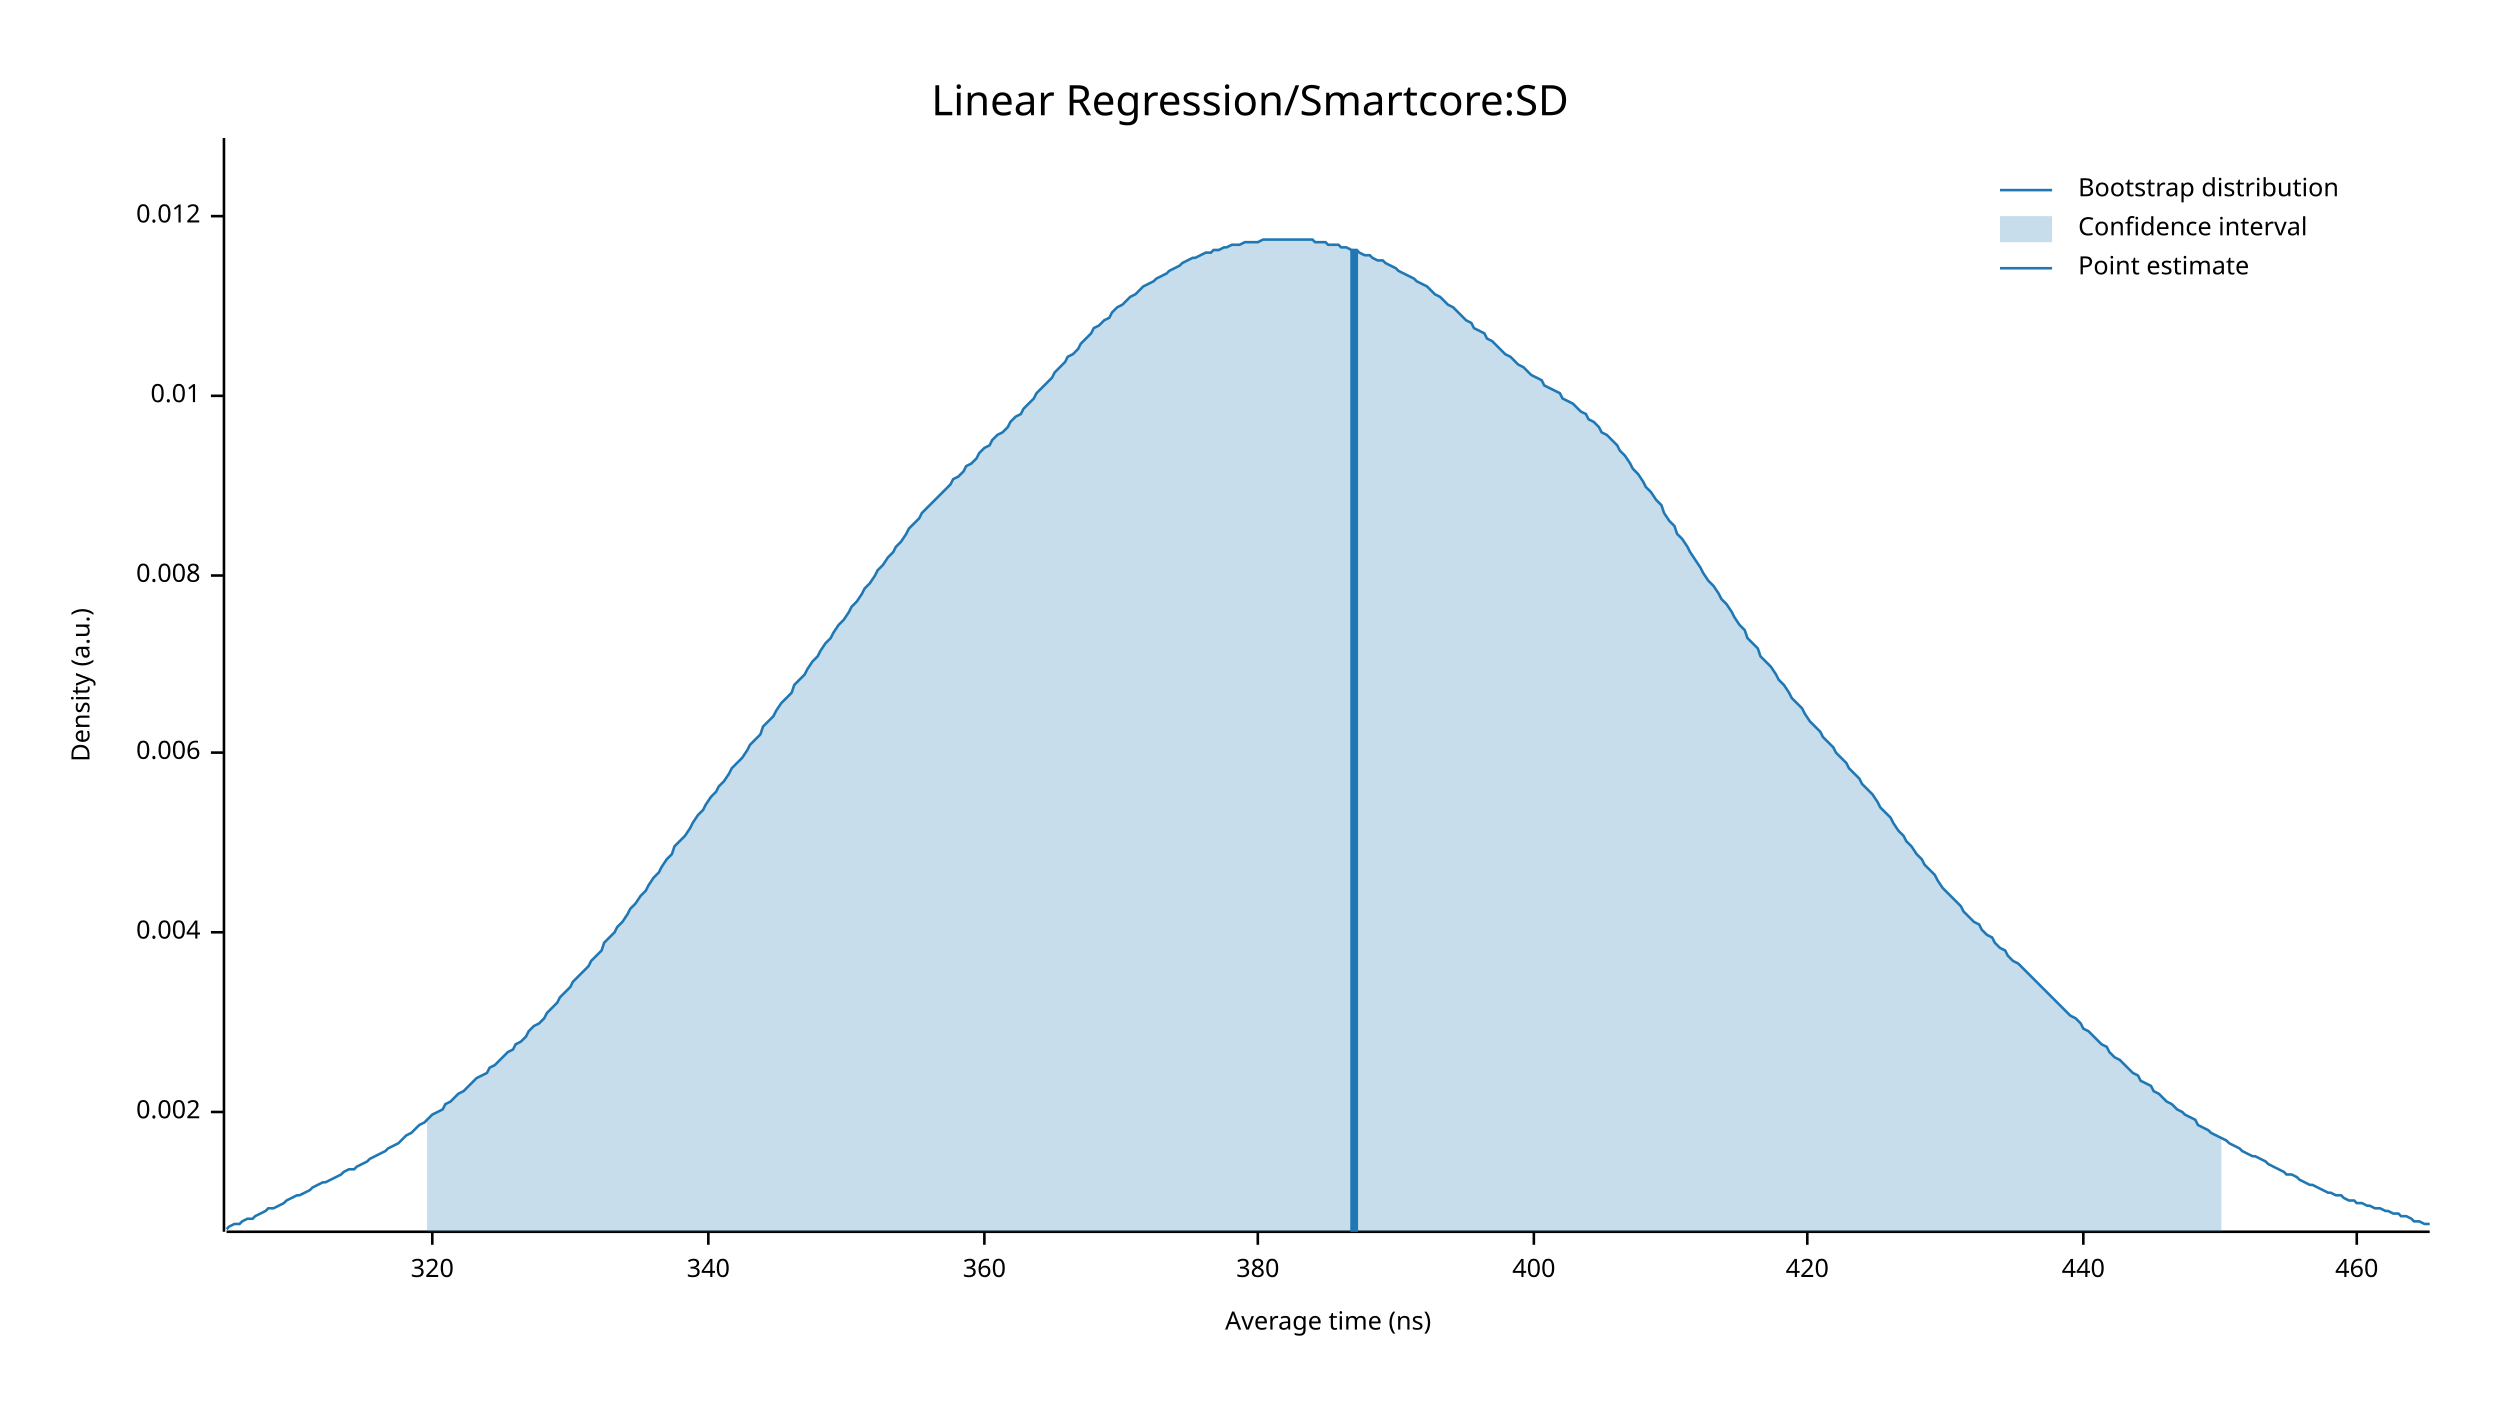
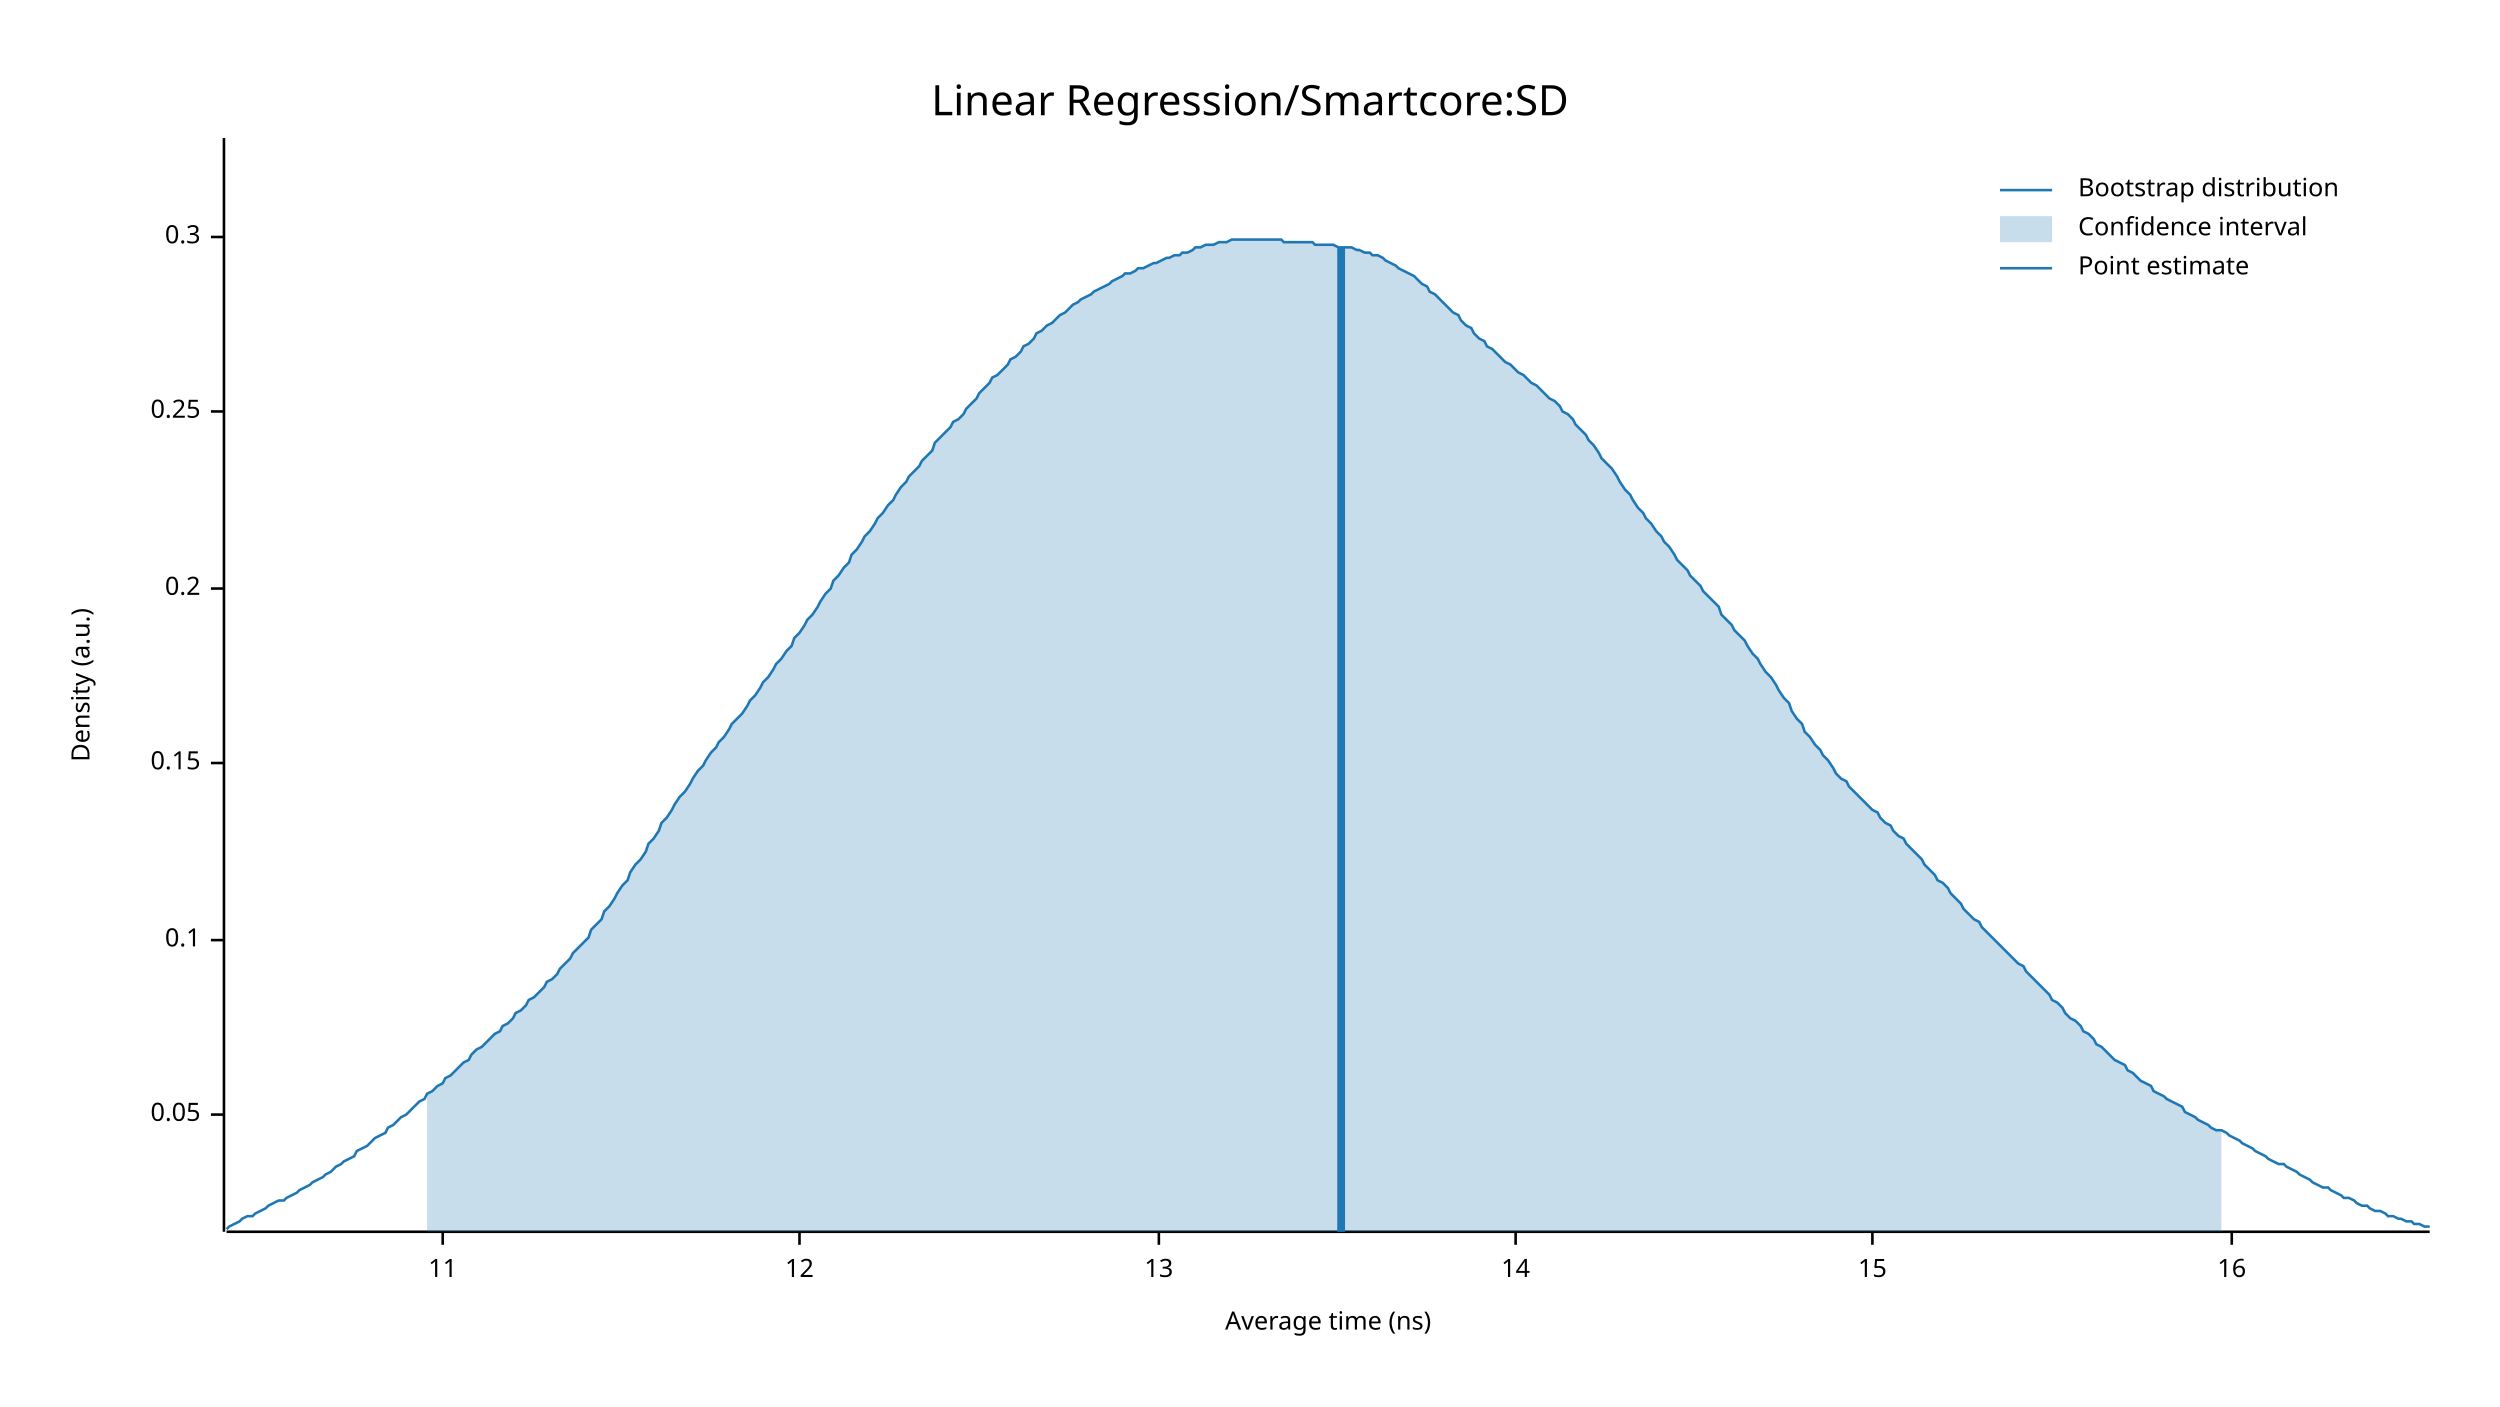
<svg xmlns="http://www.w3.org/2000/svg" width="960" height="540" viewBox="0 0 960 540">
  <text x="480" y="32" dy="0.76em" text-anchor="middle" font-family="sans-serif" font-size="16.129" opacity="1" fill="#000000">
Linear Regression/Smartcore:SD
</text>
  <text x="27" y="263" dy="0.76em" text-anchor="middle" font-family="sans-serif" font-size="9.677" opacity="1" fill="#000000" transform="rotate(270, 27, 263)">
Density (a.u.)
</text>
  <text x="510" y="513" dy="-0.5ex" text-anchor="middle" font-family="sans-serif" font-size="9.677" opacity="1" fill="#000000">
Average time (ns)
</text>
  <polyline fill="none" opacity="1" stroke="#000000" stroke-width="1" points="86,53 86,473 " />
-   <text x="77" y="427" dy="0.5ex" text-anchor="end" font-family="sans-serif" font-size="9.677" opacity="1" fill="#000000">
- 0.002
+   <text x="77" y="428" dy="0.5ex" text-anchor="end" font-family="sans-serif" font-size="9.677" opacity="1" fill="#000000">
+ 0.05
</text>
-   <polyline fill="none" opacity="1" stroke="#000000" stroke-width="1" points="81,427 86,427 " />
-   <text x="77" y="358" dy="0.5ex" text-anchor="end" font-family="sans-serif" font-size="9.677" opacity="1" fill="#000000">
- 0.004
+   <polyline fill="none" opacity="1" stroke="#000000" stroke-width="1" points="81,428 86,428 " />
+   <text x="77" y="361" dy="0.5ex" text-anchor="end" font-family="sans-serif" font-size="9.677" opacity="1" fill="#000000">
+ 0.1
</text>
-   <polyline fill="none" opacity="1" stroke="#000000" stroke-width="1" points="81,358 86,358 " />
-   <text x="77" y="289" dy="0.5ex" text-anchor="end" font-family="sans-serif" font-size="9.677" opacity="1" fill="#000000">
- 0.006
+   <polyline fill="none" opacity="1" stroke="#000000" stroke-width="1" points="81,361 86,361 " />
+   <text x="77" y="293" dy="0.5ex" text-anchor="end" font-family="sans-serif" font-size="9.677" opacity="1" fill="#000000">
+ 0.15
</text>
-   <polyline fill="none" opacity="1" stroke="#000000" stroke-width="1" points="81,289 86,289 " />
-   <text x="77" y="221" dy="0.5ex" text-anchor="end" font-family="sans-serif" font-size="9.677" opacity="1" fill="#000000">
- 0.008
+   <polyline fill="none" opacity="1" stroke="#000000" stroke-width="1" points="81,293 86,293 " />
+   <text x="77" y="226" dy="0.5ex" text-anchor="end" font-family="sans-serif" font-size="9.677" opacity="1" fill="#000000">
+ 0.2
</text>
-   <polyline fill="none" opacity="1" stroke="#000000" stroke-width="1" points="81,221 86,221 " />
-   <text x="77" y="152" dy="0.5ex" text-anchor="end" font-family="sans-serif" font-size="9.677" opacity="1" fill="#000000">
- 0.01
+   <polyline fill="none" opacity="1" stroke="#000000" stroke-width="1" points="81,226 86,226 " />
+   <text x="77" y="158" dy="0.5ex" text-anchor="end" font-family="sans-serif" font-size="9.677" opacity="1" fill="#000000">
+ 0.25
</text>
-   <polyline fill="none" opacity="1" stroke="#000000" stroke-width="1" points="81,152 86,152 " />
-   <text x="77" y="83" dy="0.5ex" text-anchor="end" font-family="sans-serif" font-size="9.677" opacity="1" fill="#000000">
- 0.012
+   <polyline fill="none" opacity="1" stroke="#000000" stroke-width="1" points="81,158 86,158 " />
+   <text x="77" y="91" dy="0.5ex" text-anchor="end" font-family="sans-serif" font-size="9.677" opacity="1" fill="#000000">
+ 0.3
</text>
-   <polyline fill="none" opacity="1" stroke="#000000" stroke-width="1" points="81,83 86,83 " />
+   <polyline fill="none" opacity="1" stroke="#000000" stroke-width="1" points="81,91 86,91 " />
  <polyline fill="none" opacity="1" stroke="#000000" stroke-width="1" points="87,473 933,473 " />
-   <text x="166" y="483" dy="0.76em" text-anchor="middle" font-family="sans-serif" font-size="9.677" opacity="1" fill="#000000">
- 320
+   <text x="170" y="483" dy="0.76em" text-anchor="middle" font-family="sans-serif" font-size="9.677" opacity="1" fill="#000000">
+ 11
</text>
-   <polyline fill="none" opacity="1" stroke="#000000" stroke-width="1" points="166,473 166,478 " />
-   <text x="272" y="483" dy="0.76em" text-anchor="middle" font-family="sans-serif" font-size="9.677" opacity="1" fill="#000000">
- 340
+   <polyline fill="none" opacity="1" stroke="#000000" stroke-width="1" points="170,473 170,478 " />
+   <text x="307" y="483" dy="0.76em" text-anchor="middle" font-family="sans-serif" font-size="9.677" opacity="1" fill="#000000">
+ 12
</text>
-   <polyline fill="none" opacity="1" stroke="#000000" stroke-width="1" points="272,473 272,478 " />
-   <text x="378" y="483" dy="0.76em" text-anchor="middle" font-family="sans-serif" font-size="9.677" opacity="1" fill="#000000">
- 360
+   <polyline fill="none" opacity="1" stroke="#000000" stroke-width="1" points="307,473 307,478 " />
+   <text x="445" y="483" dy="0.76em" text-anchor="middle" font-family="sans-serif" font-size="9.677" opacity="1" fill="#000000">
+ 13
</text>
-   <polyline fill="none" opacity="1" stroke="#000000" stroke-width="1" points="378,473 378,478 " />
-   <text x="483" y="483" dy="0.76em" text-anchor="middle" font-family="sans-serif" font-size="9.677" opacity="1" fill="#000000">
- 380
+   <polyline fill="none" opacity="1" stroke="#000000" stroke-width="1" points="445,473 445,478 " />
+   <text x="582" y="483" dy="0.76em" text-anchor="middle" font-family="sans-serif" font-size="9.677" opacity="1" fill="#000000">
+ 14
</text>
-   <polyline fill="none" opacity="1" stroke="#000000" stroke-width="1" points="483,473 483,478 " />
-   <text x="589" y="483" dy="0.76em" text-anchor="middle" font-family="sans-serif" font-size="9.677" opacity="1" fill="#000000">
- 400
+   <polyline fill="none" opacity="1" stroke="#000000" stroke-width="1" points="582,473 582,478 " />
+   <text x="719" y="483" dy="0.76em" text-anchor="middle" font-family="sans-serif" font-size="9.677" opacity="1" fill="#000000">
+ 15
</text>
-   <polyline fill="none" opacity="1" stroke="#000000" stroke-width="1" points="589,473 589,478 " />
-   <text x="694" y="483" dy="0.76em" text-anchor="middle" font-family="sans-serif" font-size="9.677" opacity="1" fill="#000000">
- 420
+   <polyline fill="none" opacity="1" stroke="#000000" stroke-width="1" points="719,473 719,478 " />
+   <text x="857" y="483" dy="0.76em" text-anchor="middle" font-family="sans-serif" font-size="9.677" opacity="1" fill="#000000">
+ 16
</text>
-   <polyline fill="none" opacity="1" stroke="#000000" stroke-width="1" points="694,473 694,478 " />
-   <text x="800" y="483" dy="0.76em" text-anchor="middle" font-family="sans-serif" font-size="9.677" opacity="1" fill="#000000">
- 440
- </text>
-   <polyline fill="none" opacity="1" stroke="#000000" stroke-width="1" points="800,473 800,478 " />
-   <text x="905" y="483" dy="0.76em" text-anchor="middle" font-family="sans-serif" font-size="9.677" opacity="1" fill="#000000">
- 460
- </text>
-   <polyline fill="none" opacity="1" stroke="#000000" stroke-width="1" points="905,473 905,478 " />
-   <polyline fill="none" opacity="1" stroke="#1F78B4" stroke-width="1" points="87,472 88,471 90,470 92,470 93,469 95,468 97,468 98,467 100,466 102,465 103,464 105,464 107,463 109,462 110,461 112,460 114,459 115,459 117,458 119,457 120,456 122,455 124,454 125,454 127,453 129,452 131,451 132,450 134,449 136,449 137,448 139,447 141,446 142,445 144,444 146,443 148,442 149,441 151,440 153,439 154,438 156,436 158,435 159,434 161,432 163,431 164,430 166,428 168,427 170,426 171,424 173,423 175,421 176,420 178,419 180,417 181,416 183,414 185,413 187,412 188,410 190,409 192,407 193,406 195,404 197,403 198,401 200,400 202,398 203,396 205,394 207,393 209,391 210,389 212,387 214,385 215,383 217,381 219,379 220,377 222,375 224,373 226,371 227,369 229,367 231,365 232,362 234,360 236,358 237,356 239,354 241,351 242,349 244,347 246,344 248,342 249,340 251,337 253,335 254,333 256,330 258,328 259,325 261,323 263,321 265,318 266,316 268,313 270,311 271,309 273,306 275,304 276,302 278,300 280,297 281,295 283,293 285,291 287,288 288,286 290,284 292,282 293,279 295,277 297,275 298,273 300,270 302,268 304,266 305,263 307,261 309,259 310,257 312,254 314,252 315,250 317,247 319,245 320,243 322,240 324,238 326,235 327,233 329,231 331,228 332,226 334,224 336,221 337,219 339,217 341,214 343,212 344,210 346,208 348,205 349,203 351,201 353,199 354,197 356,195 358,193 359,192 361,190 363,188 365,186 366,184 368,183 370,181 371,179 373,178 375,176 376,174 378,172 380,171 381,169 383,167 385,166 387,164 388,162 390,160 392,159 393,157 395,155 397,153 398,151 400,149 402,147 404,145 405,143 407,141 409,139 410,137 412,136 414,134 415,132 417,130 419,128 420,126 422,125 424,123 426,122 427,120 429,118 431,117 432,116 434,114 436,113 437,112 439,110 441,109 443,108 444,107 446,106 448,105 449,104 451,103 453,102 454,101 456,100 458,99 459,99 461,98 463,97 465,97 466,96 468,96 470,95 471,95 473,94 475,94 476,94 478,93 480,93 482,93 483,93 485,92 487,92 488,92 490,92 492,92 493,92 495,92 497,92 498,92 500,92 502,92 504,92 505,93 507,93 509,93 510,94 512,94 514,94 515,95 517,95 519,96 521,96 522,97 524,98 526,98 527,99 529,100 531,100 532,101 534,102 536,103 537,104 539,105 541,106 543,107 544,108 546,109 548,110 549,111 551,113 553,114 554,115 556,117 558,118 560,120 561,121 563,123 565,124 566,126 568,127 570,128 571,130 573,131 575,133 576,134 578,136 580,137 582,139 583,140 585,141 587,143 588,144 590,145 592,146 593,148 595,149 597,150 599,151 600,153 602,154 604,155 605,156 607,158 609,159 610,161 612,162 614,164 615,166 617,167 619,169 621,171 622,173 624,175 626,178 627,180 629,182 631,185 632,187 634,189 636,192 638,194 639,197 641,200 643,202 644,205 646,207 648,210 649,212 651,215 653,218 654,220 656,223 658,225 660,228 661,230 663,232 665,235 666,237 668,240 670,242 671,245 673,247 675,249 676,252 678,254 680,256 682,259 683,261 685,263 687,266 688,268 690,270 692,272 693,274 695,277 697,279 699,281 700,283 702,285 704,287 705,289 707,291 709,293 710,295 712,297 714,299 715,301 717,303 719,305 721,308 722,310 724,312 726,314 727,316 729,319 731,321 732,323 734,325 736,328 738,330 739,332 741,334 743,336 744,338 746,341 748,343 749,344 751,346 753,348 754,350 756,352 758,354 760,355 761,357 763,359 765,360 766,362 768,364 770,365 771,367 773,369 775,370 777,372 778,373 780,375 782,377 783,378 785,380 787,382 788,383 790,385 792,387 793,388 795,390 797,391 799,393 800,395 802,396 804,398 805,399 807,401 809,402 810,404 812,406 814,407 816,409 817,410 819,412 821,413 822,415 824,416 826,417 827,419 829,420 831,422 832,423 834,424 836,426 838,427 839,428 841,429 843,430 844,432 846,433 848,434 849,435 851,436 853,437 855,438 856,439 858,440 860,441 861,442 863,443 865,444 866,444 868,445 870,446 871,447 873,448 875,449 877,450 878,451 880,451 882,452 883,453 885,454 887,455 888,455 890,456 892,457 894,458 895,458 897,459 899,459 900,460 902,461 904,461 905,462 907,462 909,463 910,463 912,464 914,464 916,465 917,465 919,466 921,466 922,467 924,467 926,468 927,469 929,469 931,470 933,470 " />
-   <polygon opacity="0.25" fill="#1F78B4" points="164,430 166,428 168,427 170,426 171,424 173,423 175,421 176,420 178,419 180,417 181,416 183,414 185,413 187,412 188,410 190,409 192,407 193,406 195,404 197,403 198,401 200,400 202,398 203,396 205,394 207,393 209,391 210,389 212,387 214,385 215,383 217,381 219,379 220,377 222,375 224,373 226,371 227,369 229,367 231,365 232,362 234,360 236,358 237,356 239,354 241,351 242,349 244,347 246,344 248,342 249,340 251,337 253,335 254,333 256,330 258,328 259,325 261,323 263,321 265,318 266,316 268,313 270,311 271,309 273,306 275,304 276,302 278,300 280,297 281,295 283,293 285,291 287,288 288,286 290,284 292,282 293,279 295,277 297,275 298,273 300,270 302,268 304,266 305,263 307,261 309,259 310,257 312,254 314,252 315,250 317,247 319,245 320,243 322,240 324,238 326,235 327,233 329,231 331,228 332,226 334,224 336,221 337,219 339,217 341,214 343,212 344,210 346,208 348,205 349,203 351,201 353,199 354,197 356,195 358,193 359,192 361,190 363,188 365,186 366,184 368,183 370,181 371,179 373,178 375,176 376,174 378,172 380,171 381,169 383,167 385,166 387,164 388,162 390,160 392,159 393,157 395,155 397,153 398,151 400,149 402,147 404,145 405,143 407,141 409,139 410,137 412,136 414,134 415,132 417,130 419,128 420,126 422,125 424,123 426,122 427,120 429,118 431,117 432,116 434,114 436,113 437,112 439,110 441,109 443,108 444,107 446,106 448,105 449,104 451,103 453,102 454,101 456,100 458,99 459,99 461,98 463,97 465,97 466,96 468,96 470,95 471,95 473,94 475,94 476,94 478,93 480,93 482,93 483,93 485,92 487,92 488,92 490,92 492,92 493,92 495,92 497,92 498,92 500,92 502,92 504,92 505,93 507,93 509,93 510,94 512,94 514,94 515,95 517,95 519,96 521,96 522,97 524,98 526,98 527,99 529,100 531,100 532,101 534,102 536,103 537,104 539,105 541,106 543,107 544,108 546,109 548,110 549,111 551,113 553,114 554,115 556,117 558,118 560,120 561,121 563,123 565,124 566,126 568,127 570,128 571,130 573,131 575,133 576,134 578,136 580,137 582,139 583,140 585,141 587,143 588,144 590,145 592,146 593,148 595,149 597,150 599,151 600,153 602,154 604,155 605,156 607,158 609,159 610,161 612,162 614,164 615,166 617,167 619,169 621,171 622,173 624,175 626,178 627,180 629,182 631,185 632,187 634,189 636,192 638,194 639,197 641,200 643,202 644,205 646,207 648,210 649,212 651,215 653,218 654,220 656,223 658,225 660,228 661,230 663,232 665,235 666,237 668,240 670,242 671,245 673,247 675,249 676,252 678,254 680,256 682,259 683,261 685,263 687,266 688,268 690,270 692,272 693,274 695,277 697,279 699,281 700,283 702,285 704,287 705,289 707,291 709,293 710,295 712,297 714,299 715,301 717,303 719,305 721,308 722,310 724,312 726,314 727,316 729,319 731,321 732,323 734,325 736,328 738,330 739,332 741,334 743,336 744,338 746,341 748,343 749,344 751,346 753,348 754,350 756,352 758,354 760,355 761,357 763,359 765,360 766,362 768,364 770,365 771,367 773,369 775,370 777,372 778,373 780,375 782,377 783,378 785,380 787,382 788,383 790,385 792,387 793,388 795,390 797,391 799,393 800,395 802,396 804,398 805,399 807,401 809,402 810,404 812,406 814,407 816,409 817,410 819,412 821,413 822,415 824,416 826,417 827,419 829,420 831,422 832,423 834,424 836,426 838,427 839,428 841,429 843,430 844,432 846,433 848,434 849,435 851,436 853,437 853,473 164,473 " />
-   <polyline fill="none" opacity="1" stroke="#1F78B4" stroke-width="3" points="520,473 520,96 " />
+   <polyline fill="none" opacity="1" stroke="#000000" stroke-width="1" points="857,473 857,478 " />
+   <polyline fill="none" opacity="1" stroke="#1F78B4" stroke-width="1" points="87,472 88,471 90,470 92,469 93,468 95,467 97,467 98,466 100,465 102,464 103,463 105,462 107,461 109,461 110,460 112,459 114,458 115,457 117,456 119,455 120,454 122,453 124,452 125,451 127,450 129,448 131,447 132,446 134,445 136,444 137,442 139,441 141,440 142,439 144,437 146,436 148,435 149,433 151,432 153,430 154,429 156,428 158,426 159,425 161,423 163,422 164,420 166,419 168,417 170,416 171,414 173,413 175,411 176,410 178,408 180,407 181,405 183,403 185,402 187,400 188,399 190,397 192,396 193,394 195,393 197,391 198,389 200,388 202,386 203,384 205,383 207,381 209,379 210,377 212,376 214,374 215,372 217,370 219,368 220,366 222,364 224,362 226,360 227,357 229,355 231,353 232,350 234,348 236,345 237,343 239,340 241,338 242,335 244,332 246,330 248,327 249,324 251,322 253,319 254,316 256,314 258,311 259,309 261,306 263,304 265,301 266,299 268,296 270,294 271,292 273,289 275,287 276,285 278,283 280,280 281,278 283,276 285,274 287,271 288,269 290,267 292,264 293,262 295,260 297,257 298,255 300,253 302,250 304,248 305,245 307,243 309,240 310,238 312,236 314,233 315,231 317,228 319,226 320,223 322,221 324,218 326,216 327,213 329,211 331,208 332,206 334,204 336,201 337,199 339,197 341,194 343,192 344,190 346,187 348,185 349,183 351,181 353,179 354,177 356,175 358,173 359,170 361,168 363,166 365,164 366,162 368,161 370,159 371,157 373,155 375,153 376,151 378,149 380,147 381,145 383,144 385,142 387,140 388,138 390,137 392,135 393,133 395,132 397,130 398,128 400,127 402,125 404,124 405,123 407,121 409,120 410,119 412,117 414,116 415,115 417,114 419,113 420,112 422,111 424,110 426,109 427,108 429,107 431,106 432,105 434,105 436,104 437,103 439,103 441,102 443,101 444,101 446,100 448,99 449,99 451,98 453,98 454,97 456,97 458,96 459,95 461,95 463,94 465,94 466,94 468,93 470,93 471,93 473,92 475,92 476,92 478,92 480,92 482,92 483,92 485,92 487,92 488,92 490,92 492,92 493,93 495,93 497,93 498,93 500,93 502,93 504,93 505,94 507,94 509,94 510,94 512,94 514,95 515,95 517,95 519,95 521,96 522,96 524,97 526,97 527,98 529,98 531,99 532,100 534,101 536,102 537,103 539,104 541,105 543,106 544,107 546,109 548,110 549,112 551,113 553,115 554,116 556,118 558,120 560,121 561,123 563,125 565,126 566,128 568,130 570,131 571,133 573,134 575,136 576,137 578,139 580,140 582,142 583,143 585,144 587,146 588,147 590,148 592,150 593,151 595,153 597,154 599,156 600,158 602,159 604,161 605,163 607,165 609,167 610,169 612,171 614,174 615,176 617,178 619,180 621,183 622,185 624,188 626,190 627,192 629,195 631,197 632,199 634,201 636,204 638,206 639,208 641,210 643,213 644,215 646,217 648,219 649,221 651,223 653,225 654,227 656,229 658,231 660,233 661,236 663,238 665,240 666,242 668,244 670,246 671,248 673,251 675,253 676,255 678,258 680,260 682,263 683,265 685,268 687,270 688,273 690,276 692,278 693,281 695,283 697,286 699,288 700,290 702,292 704,295 705,297 707,299 709,300 710,302 712,304 714,306 715,307 717,309 719,311 721,312 722,314 724,316 726,317 727,319 729,321 731,322 732,324 734,326 736,328 738,330 739,332 741,334 743,336 744,338 746,339 748,341 749,343 751,345 753,347 754,349 756,351 758,353 760,354 761,356 763,358 765,360 766,361 768,363 770,365 771,366 773,368 775,370 777,371 778,373 780,375 782,377 783,378 785,380 787,382 788,384 790,385 792,387 793,389 795,391 797,392 799,394 800,396 802,397 804,399 805,401 807,402 809,404 810,405 812,407 814,408 816,409 817,411 819,412 821,414 822,415 824,416 826,417 827,419 829,420 831,421 832,422 834,423 836,424 838,425 839,427 841,428 843,429 844,430 846,431 848,432 849,433 851,434 853,434 855,435 856,436 858,437 860,438 861,439 863,440 865,441 866,442 868,443 870,444 871,445 873,446 875,447 877,447 878,448 880,449 882,450 883,451 885,452 887,453 888,454 890,455 892,456 894,456 895,457 897,458 899,459 900,460 902,460 904,461 905,462 907,463 909,463 910,464 912,465 914,465 916,466 917,467 919,467 921,468 922,468 924,469 926,469 927,470 929,470 931,471 933,471 " />
+   <polygon opacity="0.25" fill="#1F78B4" points="164,420 166,419 168,417 170,416 171,414 173,413 175,411 176,410 178,408 180,407 181,405 183,403 185,402 187,400 188,399 190,397 192,396 193,394 195,393 197,391 198,389 200,388 202,386 203,384 205,383 207,381 209,379 210,377 212,376 214,374 215,372 217,370 219,368 220,366 222,364 224,362 226,360 227,357 229,355 231,353 232,350 234,348 236,345 237,343 239,340 241,338 242,335 244,332 246,330 248,327 249,324 251,322 253,319 254,316 256,314 258,311 259,309 261,306 263,304 265,301 266,299 268,296 270,294 271,292 273,289 275,287 276,285 278,283 280,280 281,278 283,276 285,274 287,271 288,269 290,267 292,264 293,262 295,260 297,257 298,255 300,253 302,250 304,248 305,245 307,243 309,240 310,238 312,236 314,233 315,231 317,228 319,226 320,223 322,221 324,218 326,216 327,213 329,211 331,208 332,206 334,204 336,201 337,199 339,197 341,194 343,192 344,190 346,187 348,185 349,183 351,181 353,179 354,177 356,175 358,173 359,170 361,168 363,166 365,164 366,162 368,161 370,159 371,157 373,155 375,153 376,151 378,149 380,147 381,145 383,144 385,142 387,140 388,138 390,137 392,135 393,133 395,132 397,130 398,128 400,127 402,125 404,124 405,123 407,121 409,120 410,119 412,117 414,116 415,115 417,114 419,113 420,112 422,111 424,110 426,109 427,108 429,107 431,106 432,105 434,105 436,104 437,103 439,103 441,102 443,101 444,101 446,100 448,99 449,99 451,98 453,98 454,97 456,97 458,96 459,95 461,95 463,94 465,94 466,94 468,93 470,93 471,93 473,92 475,92 476,92 478,92 480,92 482,92 483,92 485,92 487,92 488,92 490,92 492,92 493,93 495,93 497,93 498,93 500,93 502,93 504,93 505,94 507,94 509,94 510,94 512,94 514,95 515,95 517,95 519,95 521,96 522,96 524,97 526,97 527,98 529,98 531,99 532,100 534,101 536,102 537,103 539,104 541,105 543,106 544,107 546,109 548,110 549,112 551,113 553,115 554,116 556,118 558,120 560,121 561,123 563,125 565,126 566,128 568,130 570,131 571,133 573,134 575,136 576,137 578,139 580,140 582,142 583,143 585,144 587,146 588,147 590,148 592,150 593,151 595,153 597,154 599,156 600,158 602,159 604,161 605,163 607,165 609,167 610,169 612,171 614,174 615,176 617,178 619,180 621,183 622,185 624,188 626,190 627,192 629,195 631,197 632,199 634,201 636,204 638,206 639,208 641,210 643,213 644,215 646,217 648,219 649,221 651,223 653,225 654,227 656,229 658,231 660,233 661,236 663,238 665,240 666,242 668,244 670,246 671,248 673,251 675,253 676,255 678,258 680,260 682,263 683,265 685,268 687,270 688,273 690,276 692,278 693,281 695,283 697,286 699,288 700,290 702,292 704,295 705,297 707,299 709,300 710,302 712,304 714,306 715,307 717,309 719,311 721,312 722,314 724,316 726,317 727,319 729,321 731,322 732,324 734,326 736,328 738,330 739,332 741,334 743,336 744,338 746,339 748,341 749,343 751,345 753,347 754,349 756,351 758,353 760,354 761,356 763,358 765,360 766,361 768,363 770,365 771,366 773,368 775,370 777,371 778,373 780,375 782,377 783,378 785,380 787,382 788,384 790,385 792,387 793,389 795,391 797,392 799,394 800,396 802,397 804,399 805,401 807,402 809,404 810,405 812,407 814,408 816,409 817,411 819,412 821,414 822,415 824,416 826,417 827,419 829,420 831,421 832,422 834,423 836,424 838,425 839,427 841,428 843,429 844,430 846,431 848,432 849,433 851,434 853,434 853,473 164,473 " />
+   <polyline fill="none" opacity="1" stroke="#1F78B4" stroke-width="3" points="515,473 515,95 " />
  <text x="798" y="68" dy="0.76em" text-anchor="start" font-family="sans-serif" font-size="9.677" opacity="1" fill="#000000">
Bootstrap distribution
</text>
  <text x="798" y="83" dy="0.76em" text-anchor="start" font-family="sans-serif" font-size="9.677" opacity="1" fill="#000000">
Confidence interval
</text>
  <text x="798" y="98" dy="0.76em" text-anchor="start" font-family="sans-serif" font-size="9.677" opacity="1" fill="#000000">
Point estimate
</text>
  <polyline fill="none" opacity="1" stroke="#1F78B4" stroke-width="1" points="768,73 788,73 " />
  <rect x="768" y="83" width="20" height="10" opacity="0.25" fill="#1F78B4" stroke="none" />
  <polyline fill="none" opacity="1" stroke="#1F78B4" stroke-width="1" points="768,103 788,103 " />
</svg>
